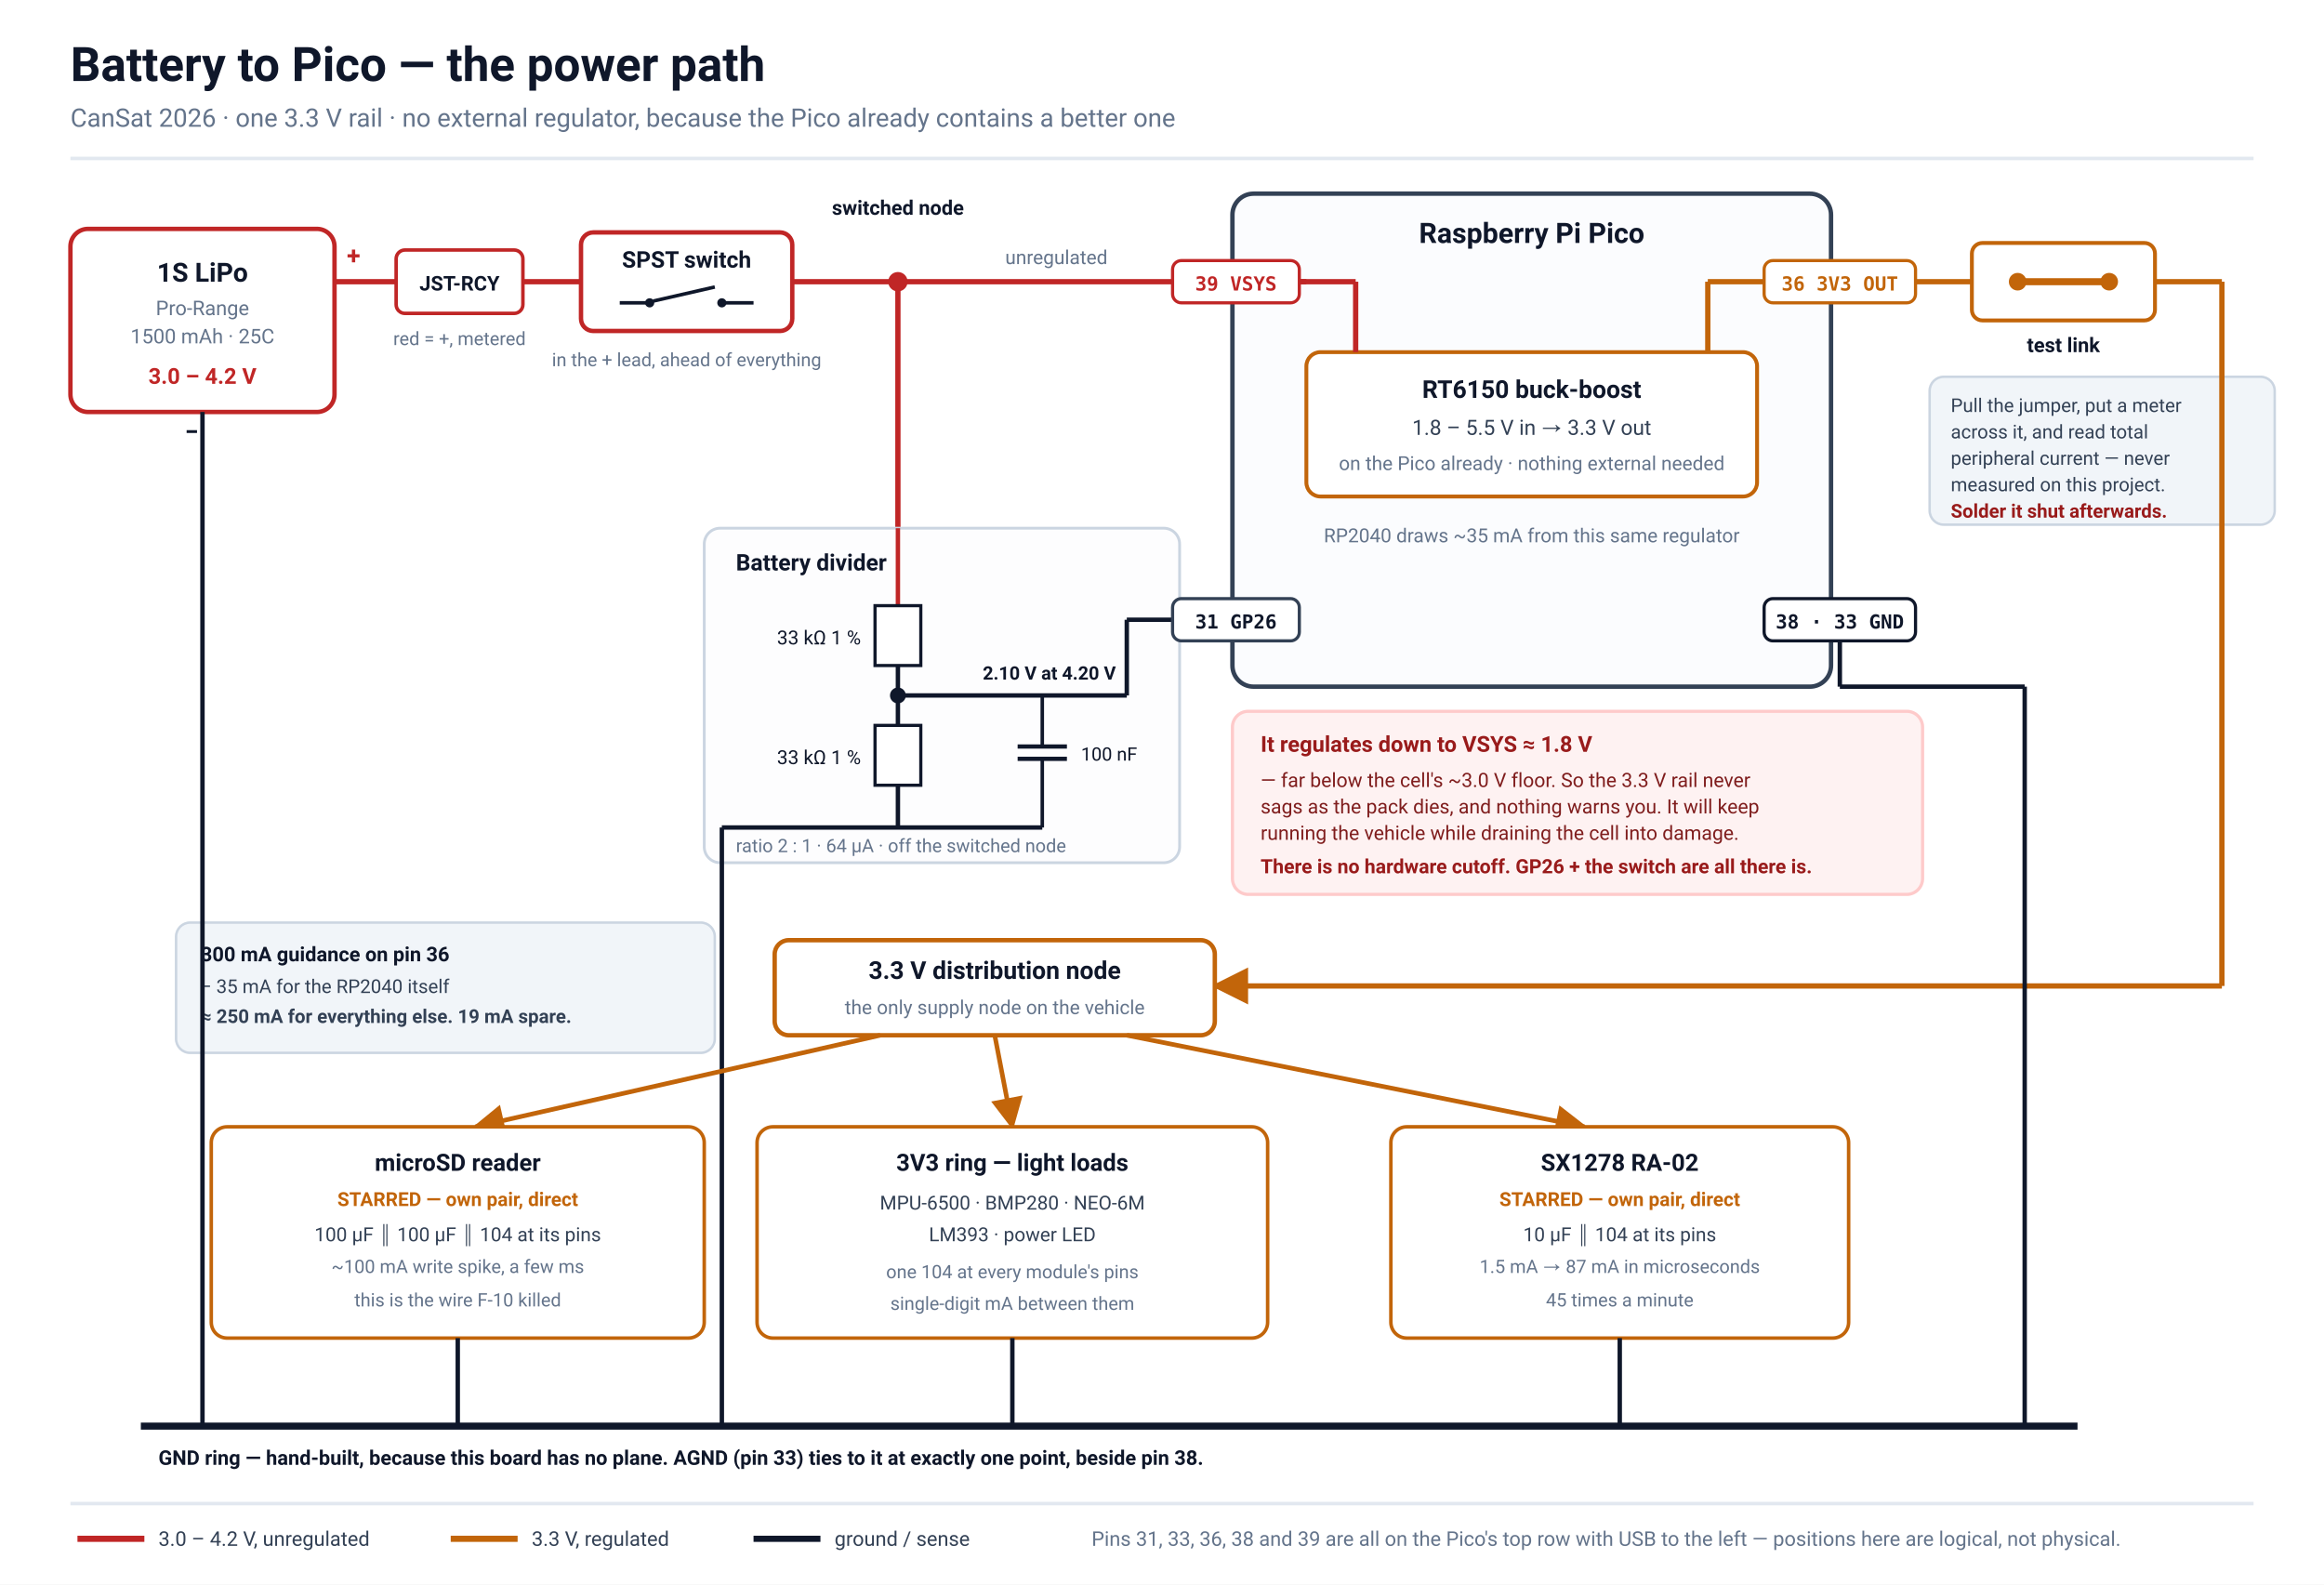
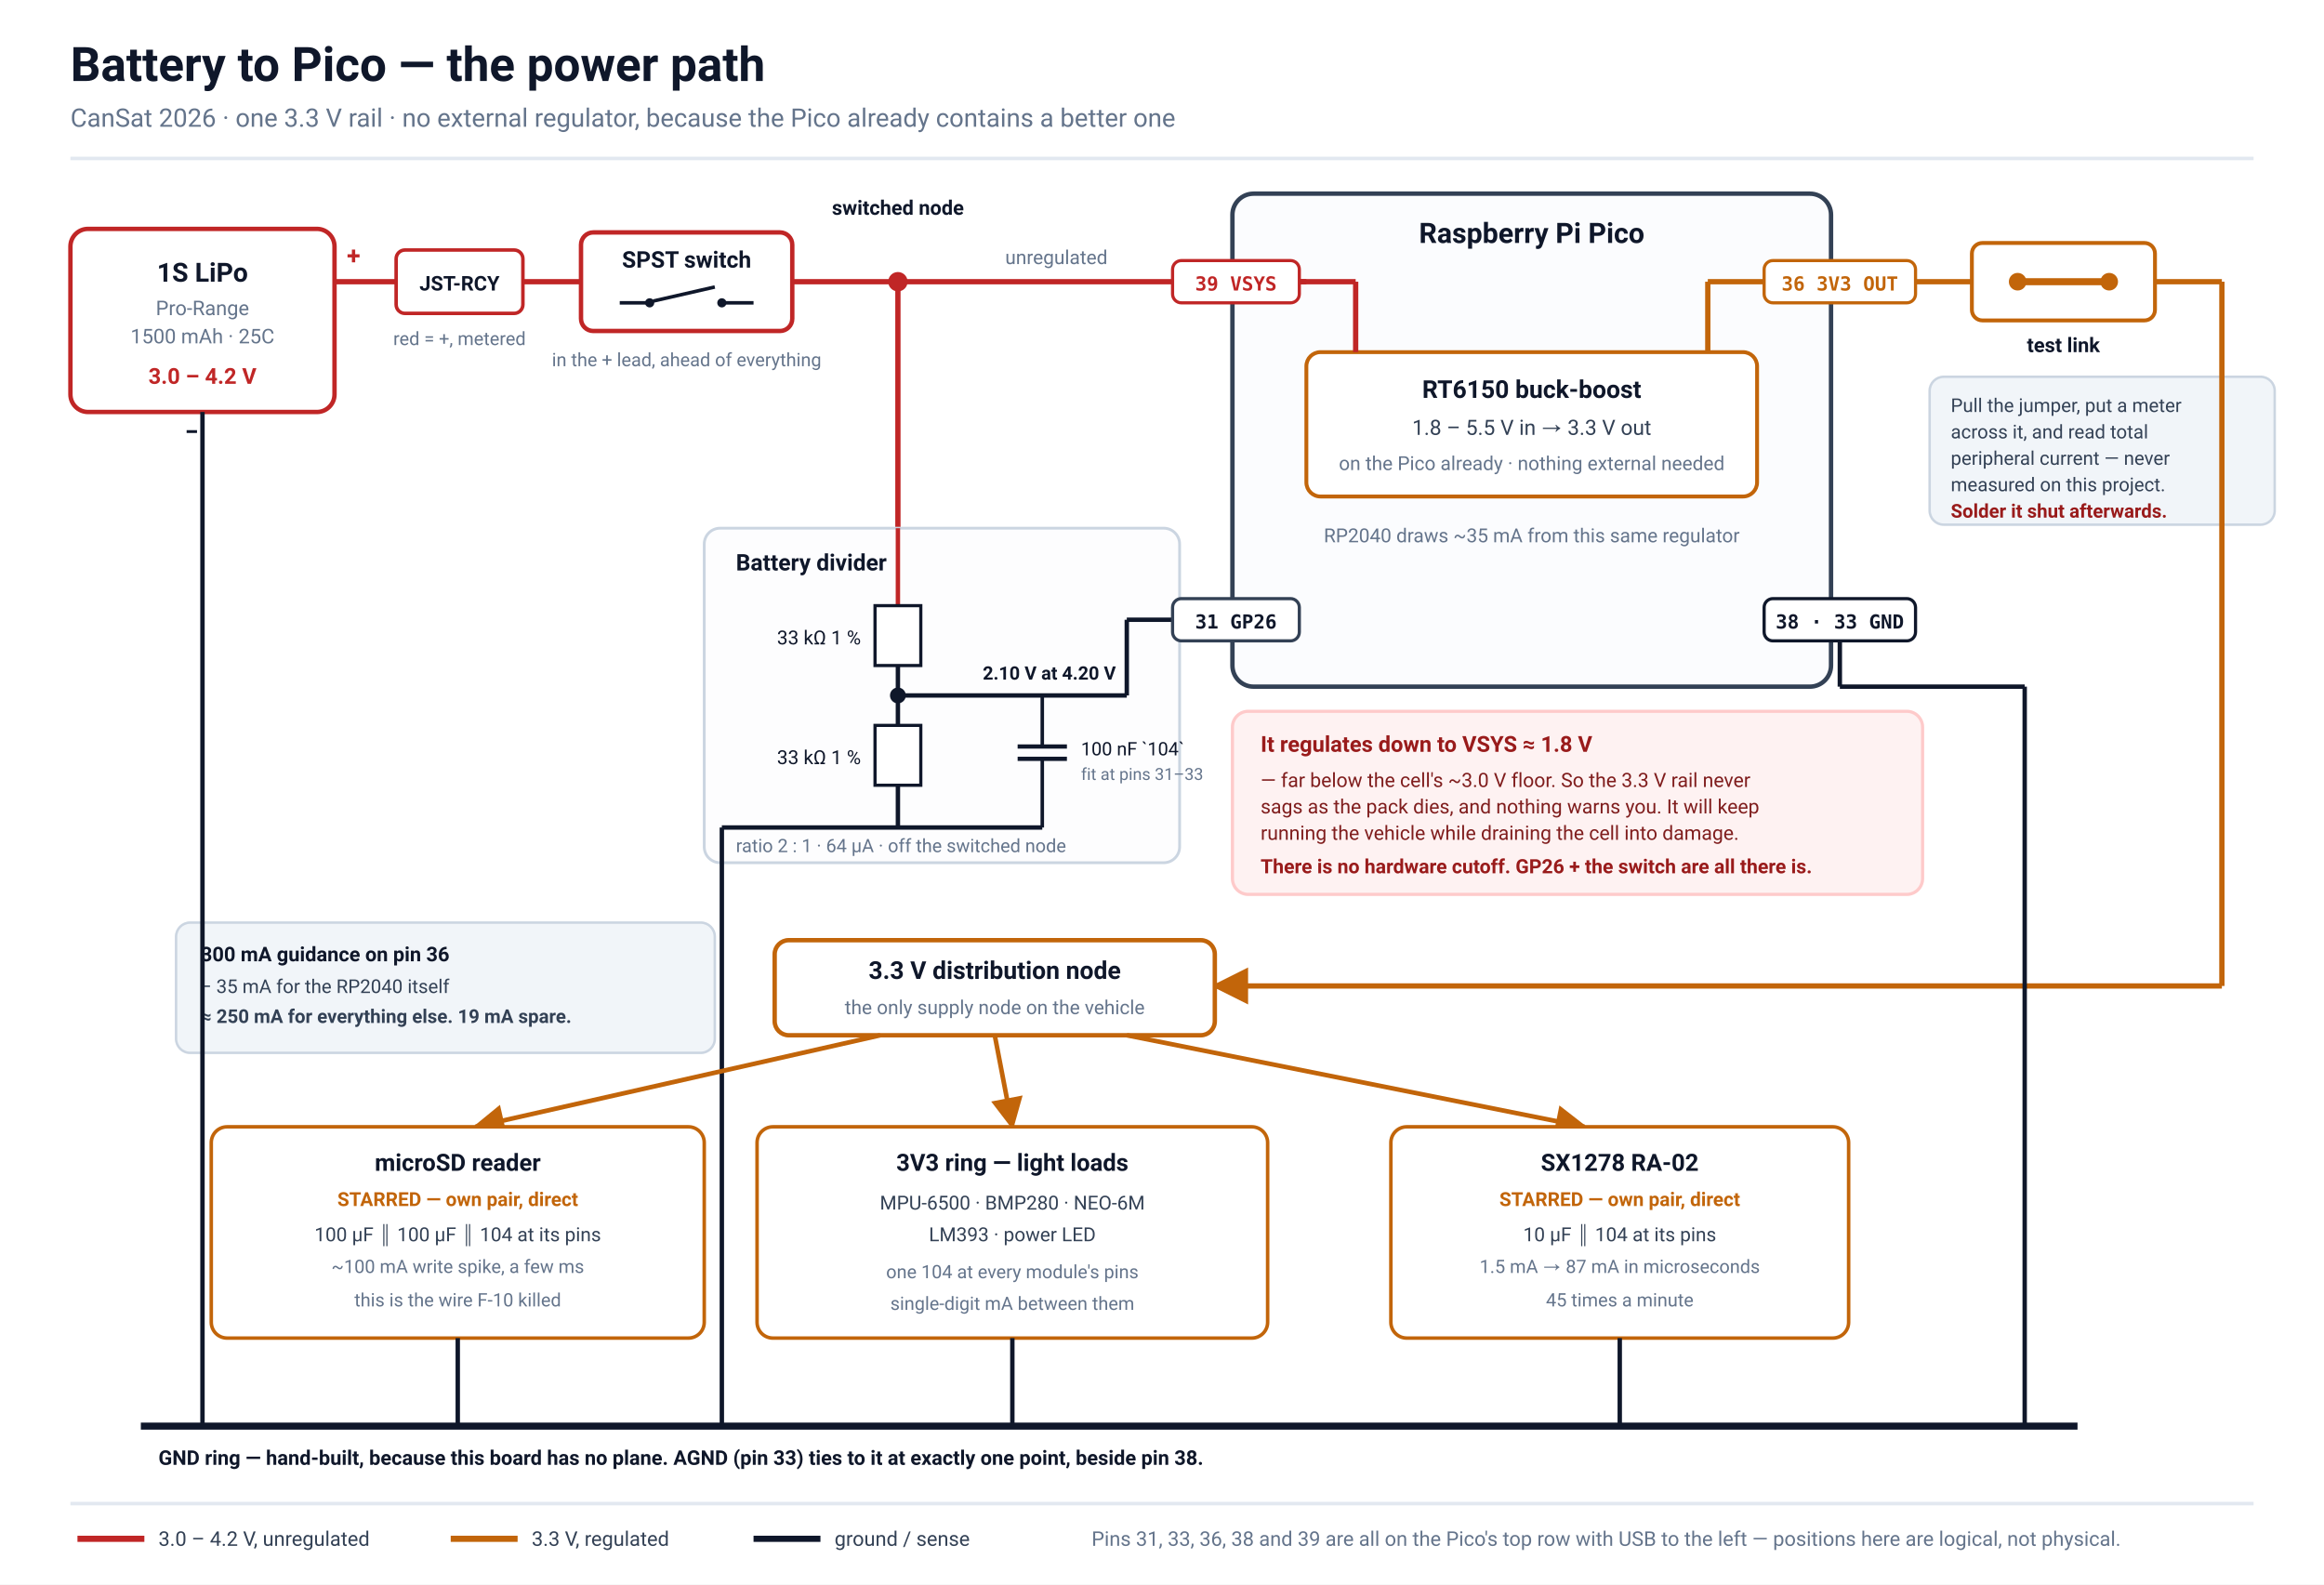
<svg xmlns="http://www.w3.org/2000/svg" viewBox="0 0 1320 900" width="1320" height="900" font-family="ui-sans-serif, system-ui, 'Segoe UI', Roboto, Helvetica, Arial, sans-serif">
  <defs>
    <marker id="aRed" viewBox="0 0 10 10" refX="9" refY="5" markerWidth="7" markerHeight="7" orient="auto-start-reverse">
      <path d="M0,0 L10,5 L0,10 z" fill="#c02626" />
    </marker>
    <marker id="aAmb" viewBox="0 0 10 10" refX="9" refY="5" markerWidth="7" markerHeight="7" orient="auto-start-reverse">
      <path d="M0,0 L10,5 L0,10 z" fill="#c2650a" />
    </marker>
    <marker id="aInk" viewBox="0 0 10 10" refX="9" refY="5" markerWidth="7" markerHeight="7" orient="auto-start-reverse">
      <path d="M0,0 L10,5 L0,10 z" fill="#0f172a" />
    </marker>
  </defs>
  <rect width="1320" height="900" fill="#ffffff" />
  <text x="40" y="46" font-size="27" font-weight="700" fill="#0f172a">Battery to Pico — the power path</text>
  <text x="40" y="72" font-size="14.5" fill="#64748b">CanSat 2026 · one 3.3 V rail · no external regulator, because the Pico already contains a better one</text>
  <line x1="40" y1="90" x2="1280" y2="90" stroke="#e2e8f0" stroke-width="2" />
  <rect x="40" y="130" width="150" height="104" rx="10" fill="#fff" stroke="#c02626" stroke-width="2.5" />
  <text x="115" y="160" font-size="15" font-weight="700" fill="#0f172a" text-anchor="middle">1S LiPo</text>
  <text x="115" y="179" font-size="11.5" fill="#64748b" text-anchor="middle">Pro-Range</text>
  <text x="115" y="195" font-size="11.5" fill="#64748b" text-anchor="middle">1500 mAh · 25C</text>
  <text x="115" y="218" font-size="12.5" font-weight="700" fill="#c02626" text-anchor="middle">3.0 – 4.2 V</text>
  <text x="197" y="150" font-size="14" font-weight="700" fill="#c02626">+</text>
  <text x="105" y="250" font-size="14" font-weight="700" fill="#0f172a">−</text>
  <line x1="190" y1="160" x2="225" y2="160" stroke="#c02626" stroke-width="3" />
  <rect x="225" y="142" width="72" height="36" rx="5" fill="#fff" stroke="#c02626" stroke-width="2" />
  <text x="261" y="165" font-size="11.5" font-weight="600" fill="#0f172a" text-anchor="middle">JST-RCY</text>
  <text x="261" y="196" font-size="10.5" fill="#64748b" text-anchor="middle">red = +, metered</text>
  <line x1="297" y1="160" x2="330" y2="160" stroke="#c02626" stroke-width="3" />
  <rect x="330" y="132" width="120" height="56" rx="7" fill="#fff" stroke="#c02626" stroke-width="2.5" />
  <text x="390" y="152" font-size="13" font-weight="700" fill="#0f172a" text-anchor="middle">SPST switch</text>
  <line x1="352" y1="172" x2="368" y2="172" stroke="#0f172a" stroke-width="2" />
  <circle cx="369" cy="172" r="2.6" fill="#0f172a" />
  <line x1="371" y1="171" x2="406" y2="163" stroke="#0f172a" stroke-width="2" />
  <circle cx="410" cy="172" r="2.6" fill="#0f172a" />
  <line x1="411" y1="172" x2="428" y2="172" stroke="#0f172a" stroke-width="2" />
  <text x="390" y="208" font-size="10.5" fill="#64748b" text-anchor="middle">in the + lead, ahead of everything</text>
  <line x1="450" y1="160" x2="700" y2="160" stroke="#c02626" stroke-width="3" marker-end="url(#aRed)" />
  <circle cx="510" cy="160" r="5.5" fill="#c02626" />
  <text x="510" y="122" font-size="11.5" font-weight="600" fill="#0f172a" text-anchor="middle">switched node</text>
  <text x="600" y="150" font-size="11" fill="#64748b" text-anchor="middle">unregulated</text>
  <line x1="510" y1="160" x2="510" y2="300" stroke="#c02626" stroke-width="3" />
  <rect x="400" y="300" width="270" height="190" rx="9" fill="#fdfdfe" stroke="#cbd5e1" stroke-width="1.6" />
  <text x="418" y="324" font-size="13" font-weight="700" fill="#0f172a">Battery divider</text>
  <line x1="510" y1="300" x2="510" y2="344" stroke="#c02626" stroke-width="2.5" />
  <rect x="497" y="344" width="26" height="34" fill="#fff" stroke="#0f172a" stroke-width="1.8" />
  <text x="489" y="366" font-size="11" fill="#0f172a" text-anchor="end">33 kΩ 1 %</text>
  <line x1="510" y1="378" x2="510" y2="412" stroke="#0f172a" stroke-width="2.5" />
  <circle cx="510" cy="395" r="4.5" fill="#0f172a" />
  <rect x="497" y="412" width="26" height="34" fill="#fff" stroke="#0f172a" stroke-width="1.8" />
  <text x="489" y="434" font-size="11" fill="#0f172a" text-anchor="end">33 kΩ 1 %</text>
  <line x1="510" y1="446" x2="510" y2="470" stroke="#0f172a" stroke-width="2.5" />
  <line x1="510" y1="395" x2="640" y2="395" stroke="#0f172a" stroke-width="2.5" />
  <line x1="640" y1="395" x2="640" y2="352" stroke="#0f172a" stroke-width="2.5" />
  <line x1="640" y1="352" x2="700" y2="352" stroke="#0f172a" stroke-width="2.5" marker-end="url(#aInk)" />
  <text x="596" y="386" font-size="10.5" font-weight="600" fill="#0f172a" text-anchor="middle">2.10 V at 4.20 V</text>
  <line x1="592" y1="395" x2="592" y2="424" stroke="#0f172a" stroke-width="2" />
  <line x1="578" y1="424" x2="606" y2="424" stroke="#0f172a" stroke-width="2.4" />
  <line x1="578" y1="431" x2="606" y2="431" stroke="#0f172a" stroke-width="2.4" />
  <line x1="592" y1="431" x2="592" y2="470" stroke="#0f172a" stroke-width="2" />
-   <text x="614" y="432" font-size="10.5" fill="#0f172a">100 nF</text>
+   <text x="614" y="429" font-size="10.5" fill="#0f172a">100 nF `104`</text>
+   <text x="614" y="443" font-size="9.5" fill="#64748b">fit at pins 31–33</text>
  <line x1="592" y1="470" x2="410" y2="470" stroke="#0f172a" stroke-width="2.5" />
  <line x1="410" y1="470" x2="410" y2="810" stroke="#0f172a" stroke-width="2.5" />
  <text x="418" y="484" font-size="10.5" fill="#64748b">ratio 2 : 1 · 64 µA · off the switched node</text>
  <rect x="700" y="110" width="340" height="280" rx="12" fill="#fbfcfe" stroke="#334155" stroke-width="2.5" />
  <text x="870" y="138" font-size="16" font-weight="700" fill="#0f172a" text-anchor="middle">Raspberry Pi Pico</text>
  <rect x="666" y="148" width="72" height="24" rx="5" fill="#fff" stroke="#c02626" stroke-width="1.8" />
  <text x="702" y="165" font-size="11" font-weight="700" fill="#c02626" text-anchor="middle" font-family="ui-monospace, Consolas, monospace">39 VSYS</text>
  <rect x="666" y="340" width="72" height="24" rx="5" fill="#fff" stroke="#334155" stroke-width="1.8" />
  <text x="702" y="357" font-size="11" font-weight="700" fill="#0f172a" text-anchor="middle" font-family="ui-monospace, Consolas, monospace">31 GP26</text>
  <rect x="1002" y="148" width="86" height="24" rx="5" fill="#fff" stroke="#c2650a" stroke-width="1.8" />
  <text x="1045" y="165" font-size="11" font-weight="700" fill="#c2650a" text-anchor="middle" font-family="ui-monospace, Consolas, monospace">36 3V3 OUT</text>
  <rect x="1002" y="340" width="86" height="24" rx="5" fill="#fff" stroke="#0f172a" stroke-width="1.8" />
  <text x="1045" y="357" font-size="11" font-weight="700" fill="#0f172a" text-anchor="middle" font-family="ui-monospace, Consolas, monospace">38 · 33 GND</text>
  <rect x="742" y="200" width="256" height="82" rx="8" fill="#fff" stroke="#c2650a" stroke-width="2.2" />
  <text x="870" y="226" font-size="14" font-weight="700" fill="#0f172a" text-anchor="middle">RT6150 buck-boost</text>
  <text x="870" y="247" font-size="12" fill="#334155" text-anchor="middle">1.8 – 5.5 V in  →  3.3 V out</text>
  <text x="870" y="267" font-size="11" fill="#64748b" text-anchor="middle">on the Pico already · nothing external needed</text>
  <line x1="738" y1="160" x2="742" y2="160" stroke="#c02626" stroke-width="3" />
  <line x1="770" y1="160" x2="770" y2="200" stroke="#c02626" stroke-width="3" />
  <line x1="738" y1="160" x2="770" y2="160" stroke="#c02626" stroke-width="3" />
  <line x1="970" y1="200" x2="970" y2="160" stroke="#c2650a" stroke-width="3" />
  <line x1="970" y1="160" x2="1002" y2="160" stroke="#c2650a" stroke-width="3" />
  <text x="870" y="308" font-size="11" fill="#64748b" text-anchor="middle">RP2040 draws ~35 mA from this same regulator</text>
  <line x1="1088" y1="160" x2="1120" y2="160" stroke="#c2650a" stroke-width="3" />
  <rect x="1120" y="138" width="104" height="44" rx="6" fill="#fff" stroke="#c2650a" stroke-width="2.2" />
  <circle cx="1146" cy="160" r="5" fill="#c2650a" />
  <circle cx="1198" cy="160" r="5" fill="#c2650a" />
  <line x1="1146" y1="160" x2="1198" y2="160" stroke="#c2650a" stroke-width="4" />
  <text x="1172" y="200" font-size="11.5" font-weight="700" fill="#0f172a" text-anchor="middle">test link</text>
  <rect x="1096" y="214" width="196" height="84" rx="8" fill="#f1f5f9" stroke="#cbd5e1" stroke-width="1.4" />
  <text x="1108" y="234" font-size="10.8" fill="#334155">Pull the jumper, put a meter</text>
  <text x="1108" y="249" font-size="10.8" fill="#334155">across it, and read total</text>
  <text x="1108" y="264" font-size="10.8" fill="#334155">peripheral current — never</text>
  <text x="1108" y="279" font-size="10.8" fill="#334155">measured on this project.</text>
  <text x="1108" y="294" font-size="10.8" font-weight="700" fill="#991b1b">Solder it shut afterwards.</text>
  <line x1="1224" y1="160" x2="1262" y2="160" stroke="#c2650a" stroke-width="3" />
  <line x1="1262" y1="160" x2="1262" y2="560" stroke="#c2650a" stroke-width="3" />
  <line x1="1262" y1="560" x2="690" y2="560" stroke="#c2650a" stroke-width="3" marker-end="url(#aAmb)" />
  <rect x="700" y="404" width="392" height="104" rx="9" fill="#fef2f2" stroke="#fecaca" stroke-width="1.8" />
  <text x="716" y="427" font-size="12.5" font-weight="700" fill="#991b1b">It regulates down to VSYS ≈ 1.8 V</text>
  <text x="716" y="447" font-size="11.2" fill="#7f1d1d">— far below the cell's ~3.0 V floor. So the 3.3 V rail never</text>
  <text x="716" y="462" font-size="11.2" fill="#7f1d1d">sags as the pack dies, and nothing warns you. It will keep</text>
  <text x="716" y="477" font-size="11.2" fill="#7f1d1d">running the vehicle while draining the cell into damage.</text>
  <text x="716" y="496" font-size="11.2" font-weight="700" fill="#991b1b">There is no hardware cutoff. GP26 + the switch are all there is.</text>
  <rect x="440" y="534" width="250" height="54" rx="8" fill="#fff" stroke="#c2650a" stroke-width="2.5" />
  <text x="565" y="556" font-size="14" font-weight="700" fill="#0f172a" text-anchor="middle">3.3 V distribution node</text>
  <text x="565" y="576" font-size="11" fill="#64748b" text-anchor="middle">the only supply node on the vehicle</text>
  <rect x="100" y="524" width="306" height="74" rx="8" fill="#f1f5f9" stroke="#cbd5e1" stroke-width="1.4" />
  <text x="114" y="546" font-size="11.5" font-weight="700" fill="#0f172a">300 mA guidance on pin 36</text>
  <text x="114" y="564" font-size="10.8" fill="#334155">− 35 mA for the RP2040 itself</text>
  <text x="114" y="581" font-size="10.8" font-weight="700" fill="#334155">≈ 250 mA for everything else. 19 mA spare.</text>
  <line x1="500" y1="588" x2="270" y2="640" stroke="#c2650a" stroke-width="2.6" marker-end="url(#aAmb)" />
  <line x1="565" y1="588" x2="575" y2="640" stroke="#c2650a" stroke-width="2.6" marker-end="url(#aAmb)" />
  <line x1="640" y1="588" x2="900" y2="640" stroke="#c2650a" stroke-width="2.6" marker-end="url(#aAmb)" />
  <rect x="120" y="640" width="280" height="120" rx="9" fill="#fff" stroke="#c2650a" stroke-width="2" />
  <text x="260" y="665" font-size="13.5" font-weight="700" fill="#0f172a" text-anchor="middle">microSD reader</text>
  <text x="260" y="685" font-size="11" font-weight="700" fill="#c2650a" text-anchor="middle">STARRED — own pair, direct</text>
  <text x="260" y="705" font-size="11" fill="#334155" text-anchor="middle">100 µF ∥ 100 µF ∥ 104 at its pins</text>
  <text x="260" y="723" font-size="10.5" fill="#64748b" text-anchor="middle">~100 mA write spike, a few ms</text>
  <text x="260" y="742" font-size="10.5" fill="#64748b" text-anchor="middle">this is the wire F-10 killed</text>
  <rect x="430" y="640" width="290" height="120" rx="9" fill="#fff" stroke="#c2650a" stroke-width="2" />
  <text x="575" y="665" font-size="13.5" font-weight="700" fill="#0f172a" text-anchor="middle">3V3 ring — light loads</text>
  <text x="575" y="687" font-size="11" fill="#334155" text-anchor="middle">MPU-6500 · BMP280 · NEO-6M</text>
  <text x="575" y="705" font-size="11" fill="#334155" text-anchor="middle">LM393 · power LED</text>
  <text x="575" y="726" font-size="10.5" fill="#64748b" text-anchor="middle">one 104 at every module's pins</text>
  <text x="575" y="744" font-size="10.5" fill="#64748b" text-anchor="middle">single-digit mA between them</text>
  <rect x="790" y="640" width="260" height="120" rx="9" fill="#fff" stroke="#c2650a" stroke-width="2" />
  <text x="920" y="665" font-size="13.5" font-weight="700" fill="#0f172a" text-anchor="middle">SX1278 RA-02</text>
  <text x="920" y="685" font-size="11" font-weight="700" fill="#c2650a" text-anchor="middle">STARRED — own pair, direct</text>
  <text x="920" y="705" font-size="11" fill="#334155" text-anchor="middle">10 µF ∥ 104 at its pins</text>
  <text x="920" y="723" font-size="10.5" fill="#64748b" text-anchor="middle">1.5 mA → 87 mA in microseconds</text>
  <text x="920" y="742" font-size="10.5" fill="#64748b" text-anchor="middle">45 times a minute</text>
  <line x1="115" y1="234" x2="115" y2="810" stroke="#0f172a" stroke-width="2.5" />
  <line x1="260" y1="760" x2="260" y2="810" stroke="#0f172a" stroke-width="2.5" />
  <line x1="575" y1="760" x2="575" y2="810" stroke="#0f172a" stroke-width="2.5" />
  <line x1="920" y1="760" x2="920" y2="810" stroke="#0f172a" stroke-width="2.5" />
  <line x1="1045" y1="364" x2="1045" y2="390" stroke="#0f172a" stroke-width="2.5" />
  <line x1="1045" y1="390" x2="1150" y2="390" stroke="#0f172a" stroke-width="2.5" />
  <line x1="1150" y1="390" x2="1150" y2="810" stroke="#0f172a" stroke-width="2.5" />
  <line x1="80" y1="810" x2="1180" y2="810" stroke="#0f172a" stroke-width="4" />
  <text x="90" y="832" font-size="11.5" font-weight="700" fill="#0f172a">GND ring — hand-built, because this board has no plane. AGND (pin 33) ties to it at exactly one point, beside pin 38.</text>
  <line x1="40" y1="854" x2="1280" y2="854" stroke="#e2e8f0" stroke-width="2" />
  <line x1="44" y1="874" x2="82" y2="874" stroke="#c02626" stroke-width="3.5" />
  <text x="90" y="878" font-size="11.5" fill="#334155">3.0 – 4.2 V, unregulated</text>
  <line x1="256" y1="874" x2="294" y2="874" stroke="#c2650a" stroke-width="3.5" />
  <text x="302" y="878" font-size="11.5" fill="#334155">3.3 V, regulated</text>
  <line x1="428" y1="874" x2="466" y2="874" stroke="#0f172a" stroke-width="3.5" />
  <text x="474" y="878" font-size="11.5" fill="#334155">ground / sense</text>
  <text x="620" y="878" font-size="11.5" fill="#64748b">Pins 31, 33, 36, 38 and 39 are all on the Pico's top row with USB to the left — positions here are logical, not physical.</text>
</svg>
